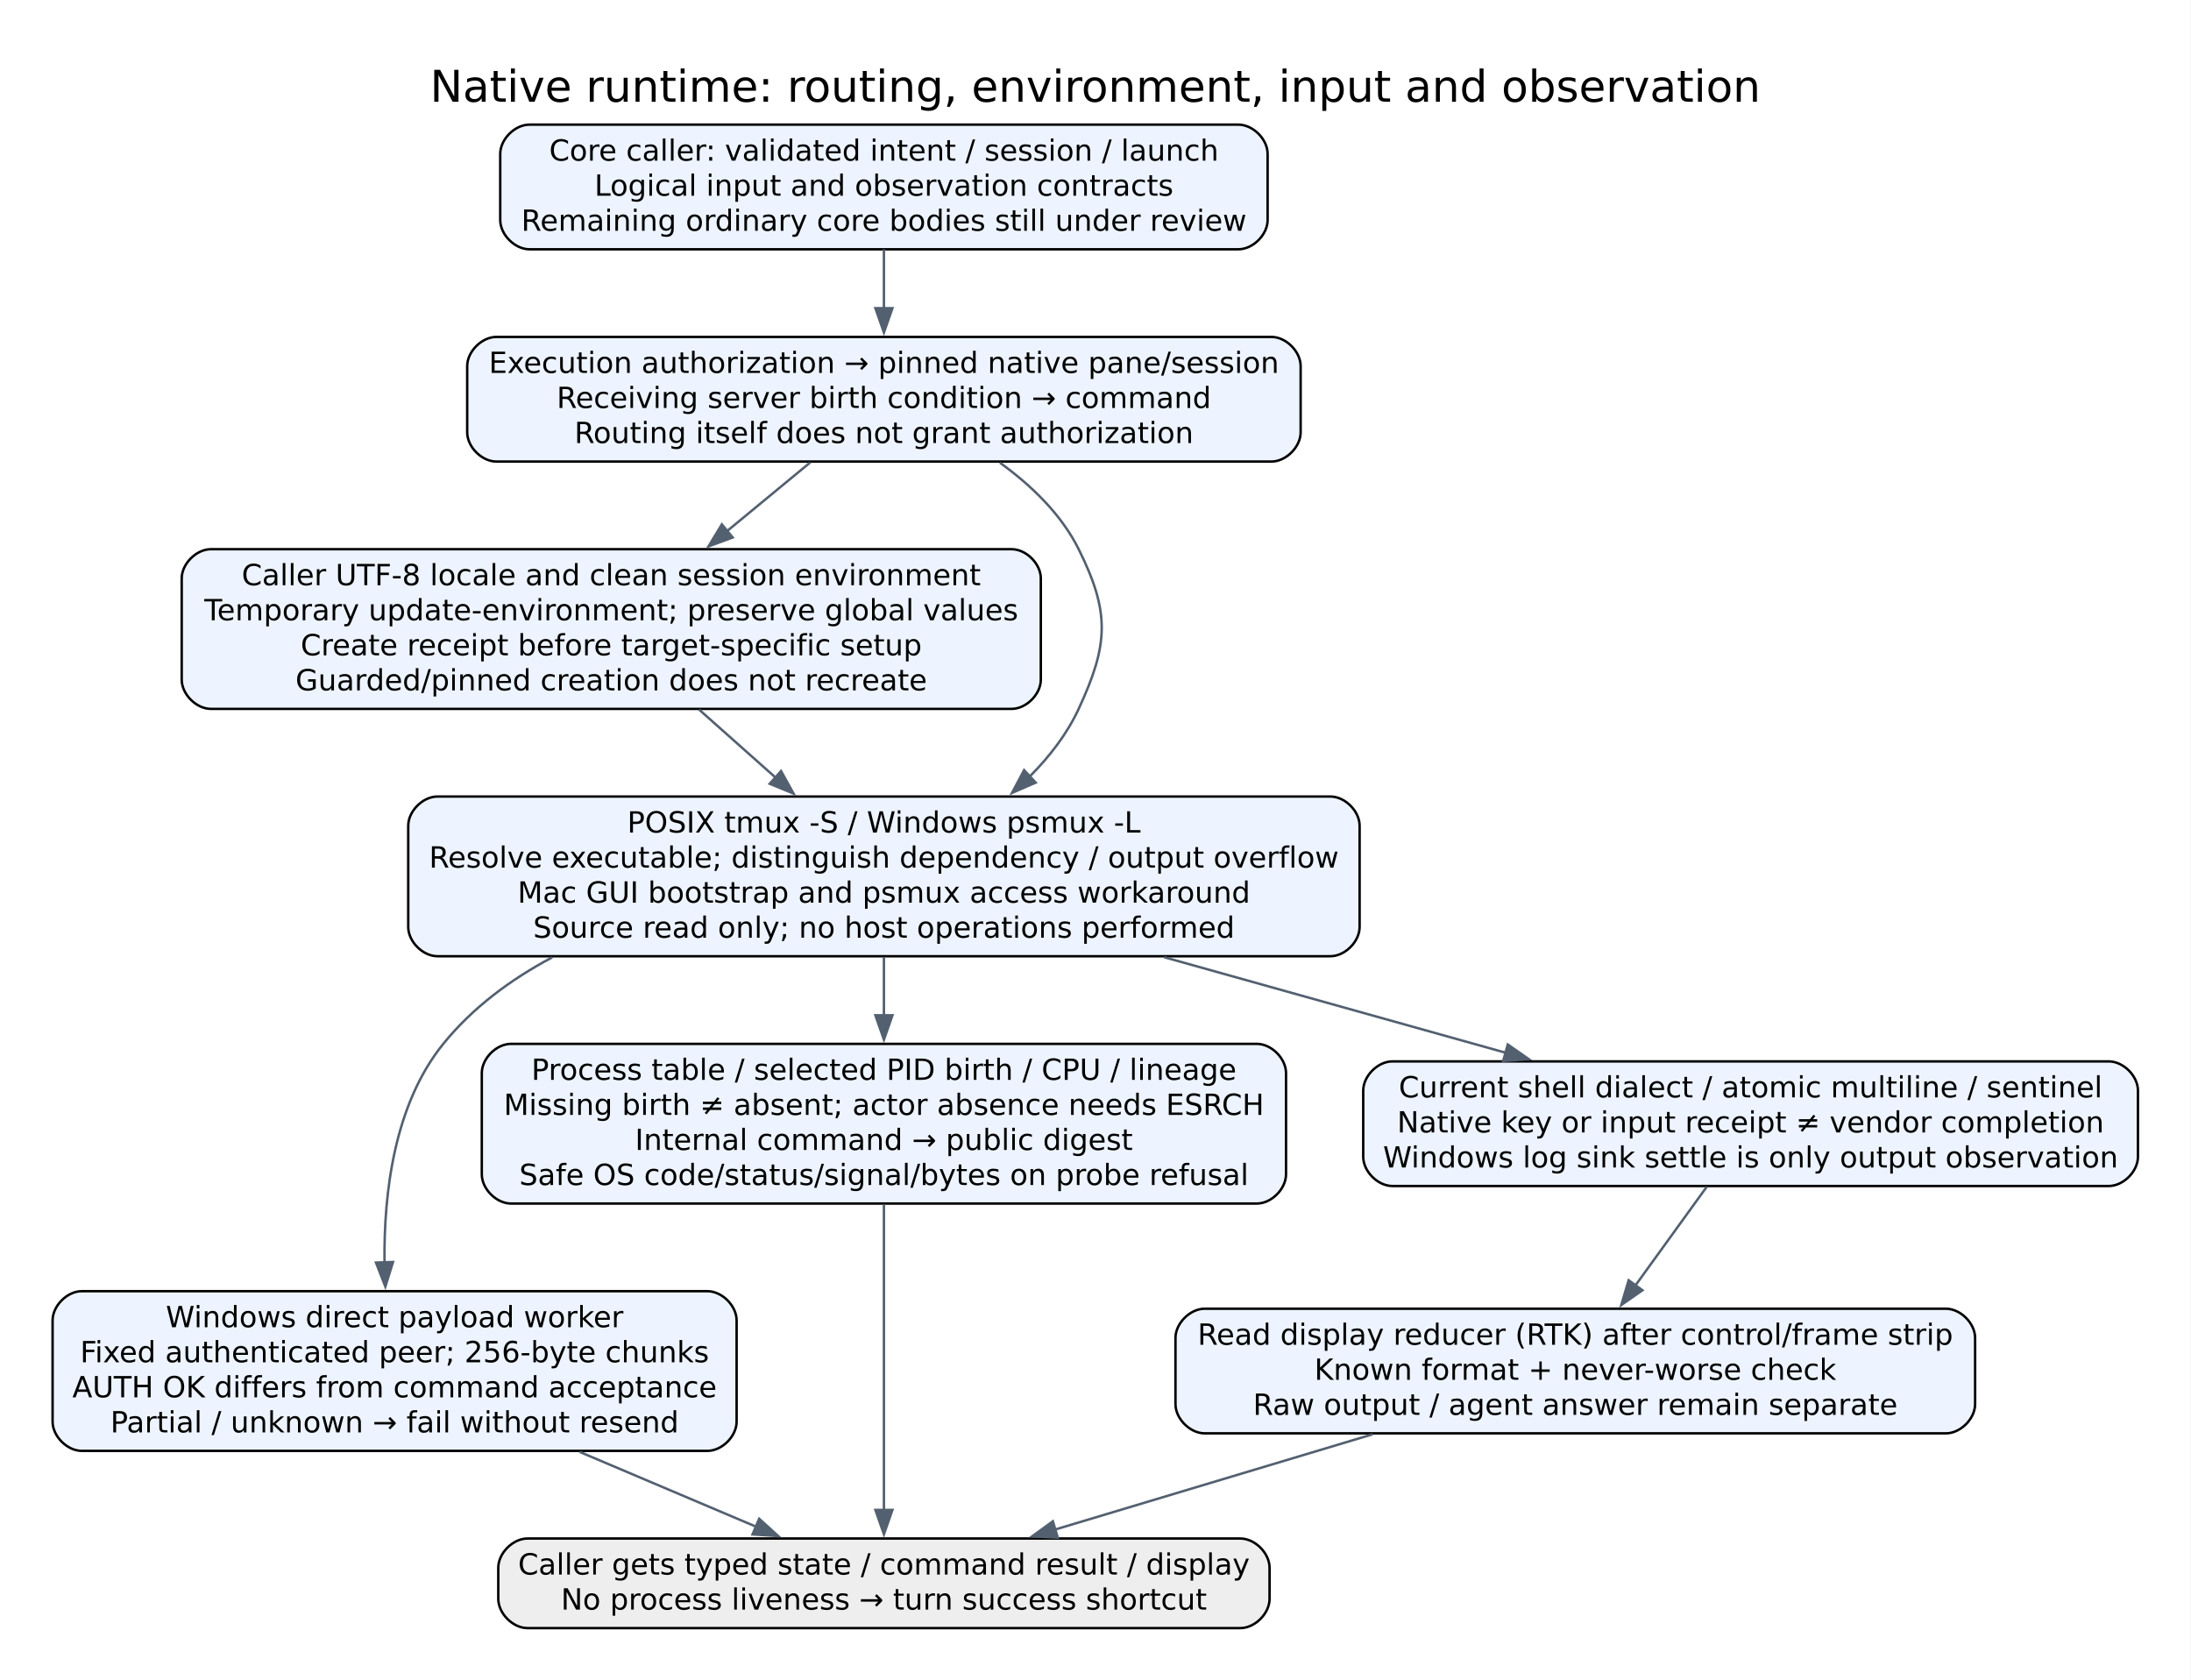
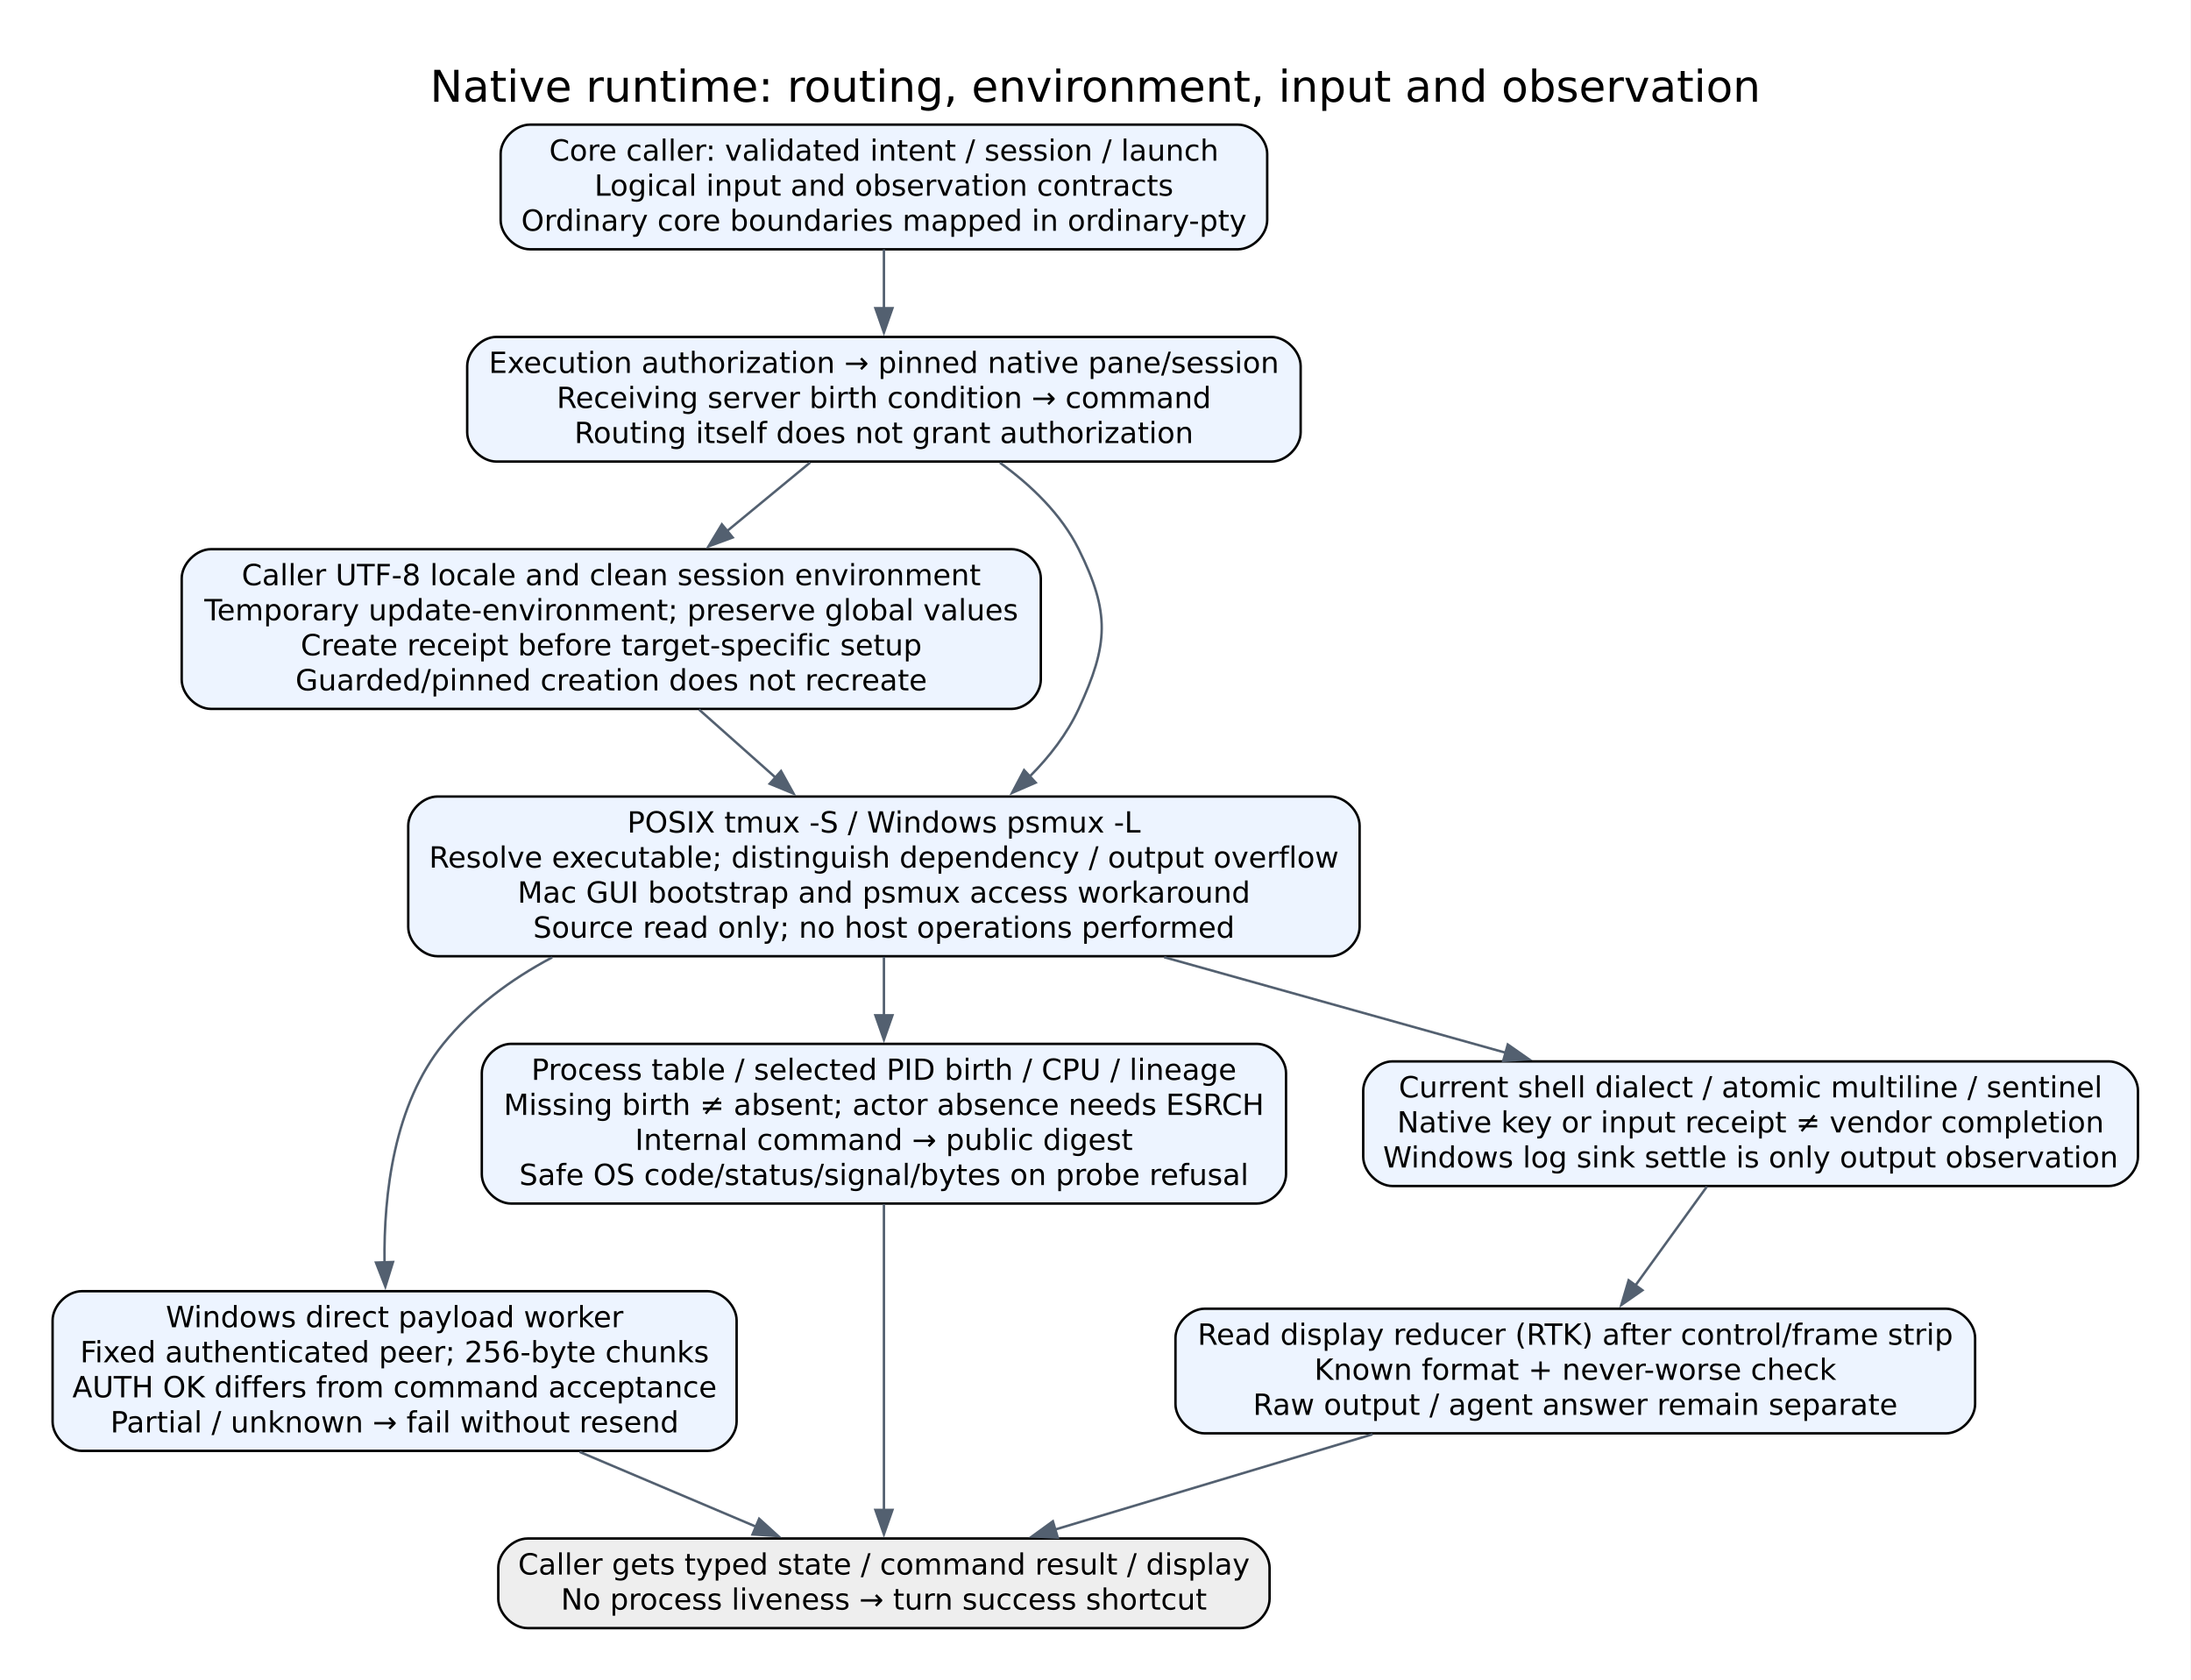
<svg xmlns="http://www.w3.org/2000/svg" width="900pt" height="690pt" viewBox="0.00 0.00 900.00 690.00">
  <g id="graph0" class="graph" transform="scale(1 1) rotate(0) translate(21.6 668.8)">
    <polygon fill="white" stroke="none" points="-21.6,21.6 -21.6,-668.8 878.21,-668.8 878.21,21.6 -21.6,21.6" />
    <text xml:space="preserve" text-anchor="middle" x="428.31" y="-627" font-family="DejaVu Sans" font-size="18.00">Native runtime: routing, environment, input and observation</text>
    <g id="node1" class="node">
-       <path fill="#edf4ff" stroke="black" d="M487.1,-617.6C487.1,-617.6 195.88,-617.6 195.88,-617.6 189.88,-617.6 183.88,-611.6 183.88,-605.6 183.88,-605.6 183.88,-578.4 183.88,-578.4 183.88,-572.4 189.88,-566.4 195.88,-566.4 195.88,-566.4 487.1,-566.4 487.1,-566.4 493.1,-566.4 499.1,-572.4 499.1,-578.4 499.1,-578.4 499.1,-605.6 499.1,-605.6 499.1,-611.6 493.1,-617.6 487.1,-617.6" />
+       <path fill="#edf4ff" stroke="black" d="M486.93,-617.6C486.93,-617.6 196.05,-617.6 196.05,-617.6 190.05,-617.6 184.05,-611.6 184.05,-605.6 184.05,-605.6 184.05,-578.4 184.05,-578.4 184.05,-572.4 190.05,-566.4 196.05,-566.4 196.05,-566.4 486.93,-566.4 486.93,-566.4 492.93,-566.4 498.93,-572.4 498.93,-578.4 498.93,-578.4 498.93,-605.6 498.93,-605.6 498.93,-611.6 492.93,-617.6 486.93,-617.6" />
      <text xml:space="preserve" text-anchor="middle" x="341.49" y="-602.8" font-family="DejaVu Sans" font-size="12.00">Core caller: validated intent / session / launch</text>
      <text xml:space="preserve" text-anchor="middle" x="341.49" y="-588.4" font-family="DejaVu Sans" font-size="12.00">Logical input and observation contracts</text>
-       <text xml:space="preserve" text-anchor="middle" x="341.49" y="-574" font-family="DejaVu Sans" font-size="12.00">Remaining ordinary core bodies still under review</text>
+       <text xml:space="preserve" text-anchor="middle" x="341.49" y="-574" font-family="DejaVu Sans" font-size="12.00">Ordinary core boundaries mapped in ordinary-pty</text>
    </g>
    <g id="node2" class="node">
      <path fill="#edf4ff" stroke="black" d="M500.67,-530.4C500.67,-530.4 182.31,-530.4 182.31,-530.4 176.31,-530.4 170.31,-524.4 170.31,-518.4 170.31,-518.4 170.31,-491.2 170.31,-491.2 170.31,-485.2 176.31,-479.2 182.31,-479.2 182.31,-479.2 500.67,-479.2 500.67,-479.2 506.67,-479.2 512.67,-485.2 512.67,-491.2 512.67,-491.2 512.67,-518.4 512.67,-518.4 512.67,-524.4 506.67,-530.4 500.67,-530.4" />
      <text xml:space="preserve" text-anchor="middle" x="341.49" y="-515.6" font-family="DejaVu Sans" font-size="12.00">Execution authorization → pinned native pane/session</text>
      <text xml:space="preserve" text-anchor="middle" x="341.49" y="-501.2" font-family="DejaVu Sans" font-size="12.00">Receiving server birth condition → command</text>
      <text xml:space="preserve" text-anchor="middle" x="341.49" y="-486.8" font-family="DejaVu Sans" font-size="12.00">Routing itself does not grant authorization</text>
    </g>
    <g id="edge1" class="edge">
      <path fill="none" stroke="#536070" d="M341.49,-566.36C341.49,-558.74 341.49,-550.19 341.49,-541.96" />
      <polygon fill="#536070" stroke="#536070" points="344.99,-542.2 341.49,-532.2 337.99,-542.2 344.99,-542.2" />
    </g>
    <g id="node3" class="node">
      <path fill="#edf4ff" stroke="black" d="M393.94,-443.2C393.94,-443.2 65.04,-443.2 65.04,-443.2 59.04,-443.2 53.04,-437.2 53.04,-431.2 53.04,-431.2 53.04,-389.6 53.04,-389.6 53.04,-383.6 59.04,-377.6 65.04,-377.6 65.04,-377.6 393.94,-377.6 393.94,-377.6 399.94,-377.6 405.94,-383.6 405.94,-389.6 405.94,-389.6 405.94,-431.2 405.94,-431.2 405.94,-437.2 399.94,-443.2 393.94,-443.2" />
      <text xml:space="preserve" text-anchor="middle" x="229.49" y="-428.4" font-family="DejaVu Sans" font-size="12.00">Caller UTF-8 locale and clean session environment</text>
      <text xml:space="preserve" text-anchor="middle" x="229.49" y="-414" font-family="DejaVu Sans" font-size="12.00">Temporary update-environment; preserve global values</text>
      <text xml:space="preserve" text-anchor="middle" x="229.49" y="-399.6" font-family="DejaVu Sans" font-size="12.00">Create receipt before target-specific setup</text>
      <text xml:space="preserve" text-anchor="middle" x="229.49" y="-385.2" font-family="DejaVu Sans" font-size="12.00">Guarded/pinned creation does not recreate</text>
    </g>
    <g id="edge2" class="edge">
      <path fill="none" stroke="#536070" d="M311.18,-478.8C300.65,-470.11 288.57,-460.14 276.99,-450.59" />
      <polygon fill="#536070" stroke="#536070" points="279.37,-448.01 269.43,-444.35 274.92,-453.41 279.37,-448.01" />
    </g>
    <g id="node4" class="node">
      <path fill="#edf4ff" stroke="black" d="M524.89,-341.6C524.89,-341.6 158.09,-341.6 158.09,-341.6 152.09,-341.6 146.09,-335.6 146.09,-329.6 146.09,-329.6 146.09,-288 146.09,-288 146.09,-282 152.09,-276 158.09,-276 158.09,-276 524.89,-276 524.89,-276 530.89,-276 536.89,-282 536.89,-288 536.89,-288 536.89,-329.6 536.89,-329.6 536.89,-335.6 530.89,-341.6 524.89,-341.6" />
      <text xml:space="preserve" text-anchor="middle" x="341.49" y="-326.8" font-family="DejaVu Sans" font-size="12.00">POSIX tmux -S / Windows psmux -L</text>
      <text xml:space="preserve" text-anchor="middle" x="341.49" y="-312.4" font-family="DejaVu Sans" font-size="12.00">Resolve executable; distinguish dependency / output overflow</text>
      <text xml:space="preserve" text-anchor="middle" x="341.49" y="-298" font-family="DejaVu Sans" font-size="12.00">Mac GUI bootstrap and psmux access workaround</text>
      <text xml:space="preserve" text-anchor="middle" x="341.49" y="-283.6" font-family="DejaVu Sans" font-size="12.00">Source read only; no host operations performed</text>
    </g>
    <g id="edge4" class="edge">
      <path fill="none" stroke="#536070" d="M389.14,-478.73C402.02,-469.42 414.35,-457.55 421.49,-443.2 434.47,-417.09 433.75,-404.05 421.49,-377.6 416.72,-367.32 409.55,-358.03 401.41,-349.85" />
      <polygon fill="#536070" stroke="#536070" points="403.83,-347.32 394.12,-343.09 399.07,-352.45 403.83,-347.32" />
    </g>
    <g id="edge3" class="edge">
      <path fill="none" stroke="#536070" d="M265.54,-377.34C275.54,-368.45 286.5,-358.7 296.92,-349.44" />
      <polygon fill="#536070" stroke="#536070" points="299.23,-352.07 304.37,-342.81 294.57,-346.84 299.23,-352.07" />
    </g>
    <g id="node5" class="node">
      <path fill="#edf4ff" stroke="black" d="M268.98,-138.4C268.98,-138.4 12,-138.4 12,-138.4 6,-138.4 0,-132.4 0,-126.4 0,-126.4 0,-84.8 0,-84.8 0,-78.8 6,-72.8 12,-72.8 12,-72.8 268.98,-72.8 268.98,-72.8 274.98,-72.8 280.98,-78.8 280.98,-84.8 280.98,-84.8 280.98,-126.4 280.98,-126.4 280.98,-132.4 274.98,-138.4 268.98,-138.4" />
      <text xml:space="preserve" text-anchor="middle" x="140.49" y="-123.6" font-family="DejaVu Sans" font-size="12.00">Windows direct payload worker</text>
      <text xml:space="preserve" text-anchor="middle" x="140.49" y="-109.2" font-family="DejaVu Sans" font-size="12.00">Fixed authenticated peer; 256-byte chunks</text>
      <text xml:space="preserve" text-anchor="middle" x="140.49" y="-94.8" font-family="DejaVu Sans" font-size="12.00">AUTH OK differs from command acceptance</text>
      <text xml:space="preserve" text-anchor="middle" x="140.49" y="-80.4" font-family="DejaVu Sans" font-size="12.00">Partial / unknown → fail without resend</text>
    </g>
    <g id="edge5" class="edge">
      <path fill="none" stroke="#536070" d="M205.23,-275.53C188.17,-266.47 172.53,-254.87 160.49,-240 140.28,-215.05 135.99,-178.56 136.35,-150.04" />
      <polygon fill="#536070" stroke="#536070" points="139.84,-150.39 136.69,-140.28 132.84,-150.15 139.84,-150.39" />
    </g>
    <g id="node6" class="node">
      <path fill="#edf4ff" stroke="black" d="M494.66,-240C494.66,-240 188.31,-240 188.31,-240 182.31,-240 176.31,-234 176.31,-228 176.31,-228 176.31,-186.4 176.31,-186.4 176.31,-180.4 182.31,-174.4 188.31,-174.4 188.31,-174.4 494.66,-174.4 494.66,-174.4 500.66,-174.4 506.66,-180.4 506.66,-186.4 506.66,-186.4 506.66,-228 506.66,-228 506.66,-234 500.66,-240 494.66,-240" />
      <text xml:space="preserve" text-anchor="middle" x="341.49" y="-225.2" font-family="DejaVu Sans" font-size="12.00">Process table / selected PID birth / CPU / lineage</text>
      <text xml:space="preserve" text-anchor="middle" x="341.49" y="-210.8" font-family="DejaVu Sans" font-size="12.00">Missing birth ≠ absent; actor absence needs ESRCH</text>
      <text xml:space="preserve" text-anchor="middle" x="341.49" y="-196.4" font-family="DejaVu Sans" font-size="12.00">Internal command → public digest</text>
      <text xml:space="preserve" text-anchor="middle" x="341.49" y="-182" font-family="DejaVu Sans" font-size="12.00">Safe OS code/status/signal/bytes on probe refusal</text>
    </g>
    <g id="edge6" class="edge">
      <path fill="none" stroke="#536070" d="M341.49,-275.74C341.49,-268.01 341.49,-259.62 341.49,-251.47" />
      <polygon fill="#536070" stroke="#536070" points="344.99,-251.72 341.49,-241.72 337.99,-251.72 344.99,-251.72" />
    </g>
    <g id="node7" class="node">
      <path fill="#edf4ff" stroke="black" d="M844.61,-232.8C844.61,-232.8 550.37,-232.8 550.37,-232.8 544.37,-232.8 538.37,-226.8 538.37,-220.8 538.37,-220.8 538.37,-193.6 538.37,-193.6 538.37,-187.6 544.37,-181.6 550.37,-181.6 550.37,-181.6 844.61,-181.6 844.61,-181.6 850.61,-181.6 856.61,-187.6 856.61,-193.6 856.61,-193.6 856.61,-220.8 856.61,-220.8 856.61,-226.8 850.61,-232.8 844.61,-232.8" />
      <text xml:space="preserve" text-anchor="middle" x="697.49" y="-218" font-family="DejaVu Sans" font-size="12.00">Current shell dialect / atomic multiline / sentinel</text>
      <text xml:space="preserve" text-anchor="middle" x="697.49" y="-203.6" font-family="DejaVu Sans" font-size="12.00">Native key or input receipt ≠ vendor completion</text>
      <text xml:space="preserve" text-anchor="middle" x="697.49" y="-189.2" font-family="DejaVu Sans" font-size="12.00">Windows log sink settle is only output observation</text>
    </g>
    <g id="edge7" class="edge">
      <path fill="none" stroke="#536070" d="M456.58,-275.6C501.81,-262.95 553.25,-248.55 596.96,-236.33" />
      <polygon fill="#536070" stroke="#536070" points="597.75,-239.74 606.44,-233.67 595.86,-233 597.75,-239.74" />
    </g>
    <g id="node9" class="node">
      <path fill="#eeeeee" stroke="black" d="M487.9,-36.8C487.9,-36.8 195.08,-36.8 195.08,-36.8 189.08,-36.8 183.08,-30.8 183.08,-24.8 183.08,-24.8 183.08,-12 183.08,-12 183.08,-6 189.08,0 195.08,0 195.08,0 487.9,0 487.9,0 493.9,0 499.9,-6 499.9,-12 499.9,-12 499.9,-24.8 499.9,-24.8 499.9,-30.8 493.9,-36.8 487.9,-36.8" />
      <text xml:space="preserve" text-anchor="middle" x="341.49" y="-22" font-family="DejaVu Sans" font-size="12.00">Caller gets typed state / command result / display</text>
      <text xml:space="preserve" text-anchor="middle" x="341.49" y="-7.6" font-family="DejaVu Sans" font-size="12.00">No process liveness → turn success shortcut</text>
    </g>
    <g id="edge9" class="edge">
      <path fill="none" stroke="#536070" d="M216.48,-72.39C240.65,-62.14 266.84,-51.04 288.97,-41.66" />
      <polygon fill="#536070" stroke="#536070" points="290.24,-44.92 298.08,-37.8 287.51,-38.48 290.24,-44.92" />
    </g>
    <g id="edge8" class="edge">
      <path fill="none" stroke="#536070" d="M341.49,-174.09C341.49,-138.78 341.49,-82.56 341.49,-48.51" />
      <polygon fill="#536070" stroke="#536070" points="344.99,-48.55 341.49,-38.55 337.99,-48.55 344.99,-48.55" />
    </g>
    <g id="node8" class="node">
      <path fill="#edf4ff" stroke="black" d="M777.72,-131.2C777.72,-131.2 473.25,-131.2 473.25,-131.2 467.25,-131.2 461.25,-125.2 461.25,-119.2 461.25,-119.2 461.25,-92 461.25,-92 461.25,-86 467.25,-80 473.25,-80 473.25,-80 777.72,-80 777.72,-80 783.72,-80 789.72,-86 789.72,-92 789.72,-92 789.72,-119.2 789.72,-119.2 789.72,-125.2 783.72,-131.2 777.72,-131.2" />
      <text xml:space="preserve" text-anchor="middle" x="625.49" y="-116.4" font-family="DejaVu Sans" font-size="12.00">Read display reducer (RTK) after control/frame strip</text>
      <text xml:space="preserve" text-anchor="middle" x="625.49" y="-102" font-family="DejaVu Sans" font-size="12.00">Known format + never-worse check</text>
      <text xml:space="preserve" text-anchor="middle" x="625.49" y="-87.6" font-family="DejaVu Sans" font-size="12.00">Raw output / agent answer remain separate</text>
    </g>
    <g id="edge10" class="edge">
      <path fill="none" stroke="#536070" d="M679.51,-181.32C670.57,-168.96 659.64,-153.85 649.96,-140.45" />
      <polygon fill="#536070" stroke="#536070" points="653.07,-138.78 644.38,-132.73 647.4,-142.89 653.07,-138.78" />
    </g>
    <g id="edge11" class="edge">
      <path fill="none" stroke="#536070" d="M542.2,-79.61C500.76,-67.18 451.22,-52.32 411.73,-40.47" />
      <polygon fill="#536070" stroke="#536070" points="412.9,-37.17 402.32,-37.65 410.89,-43.88 412.9,-37.17" />
    </g>
  </g>
</svg>
